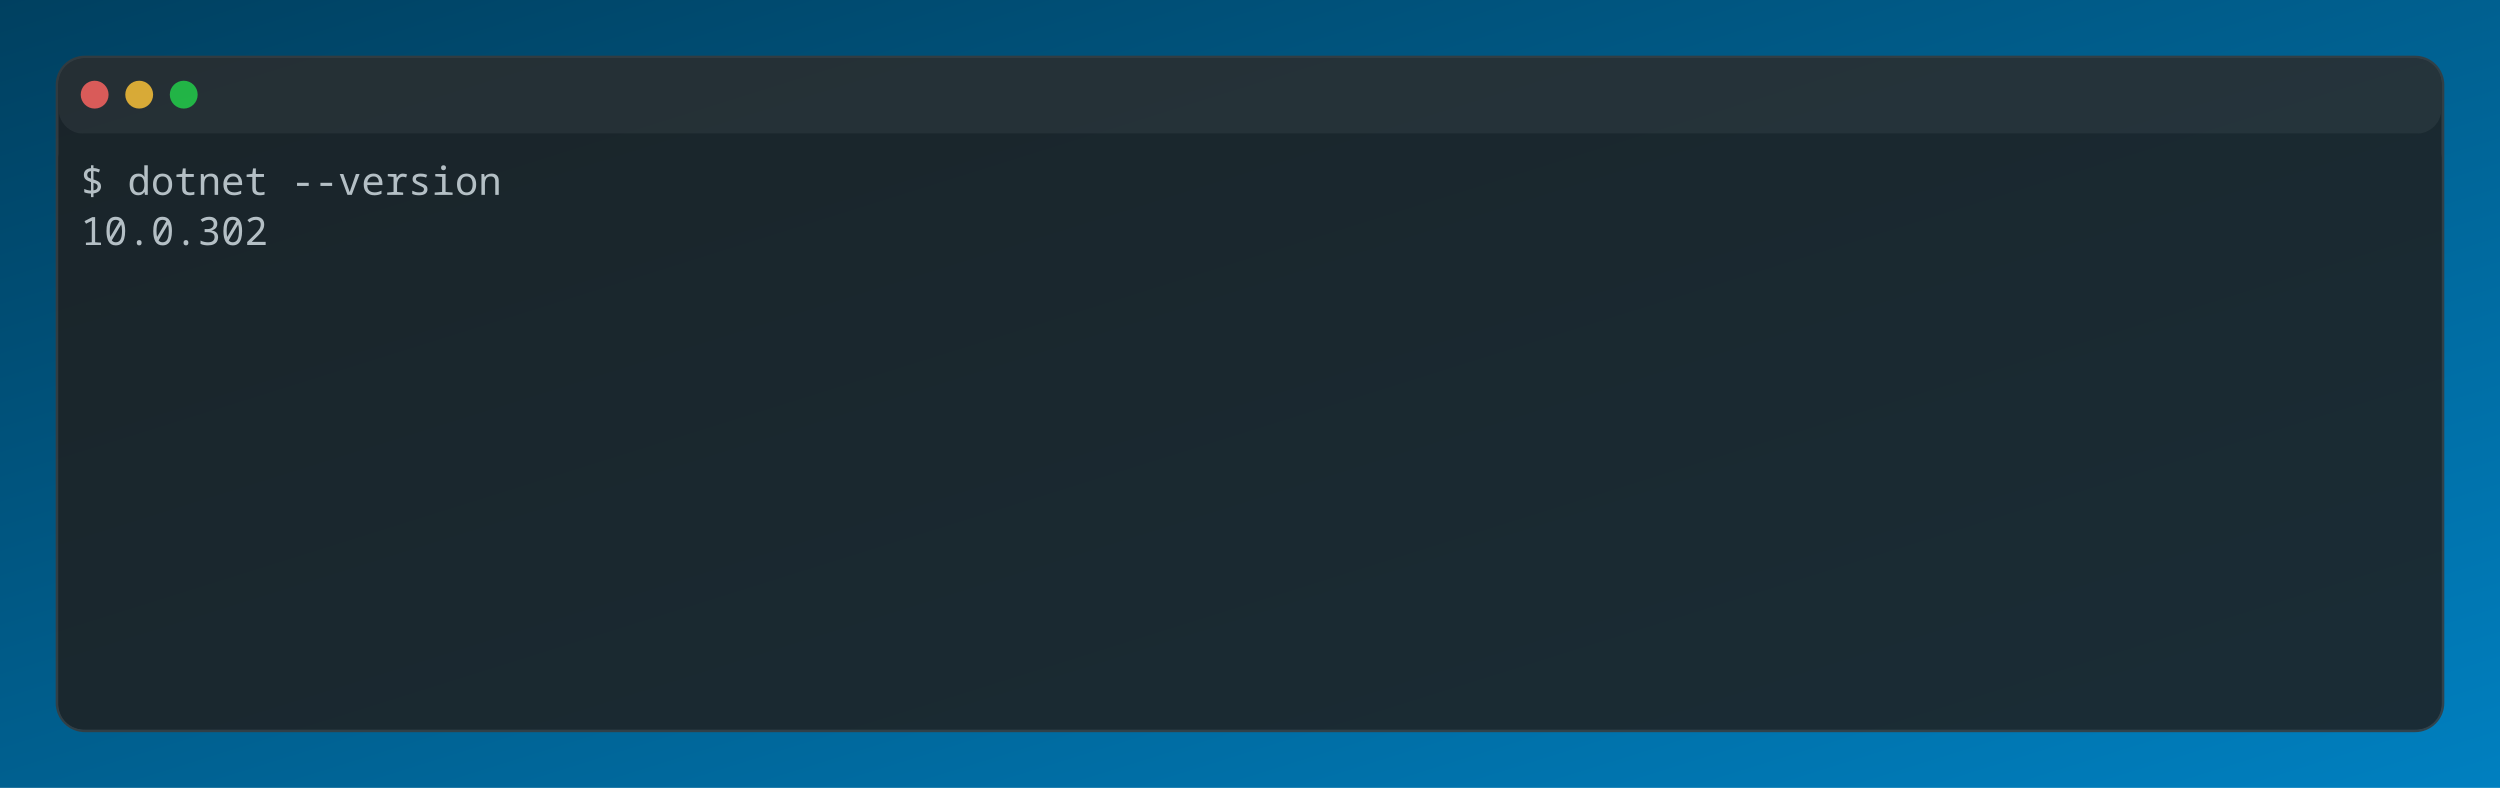
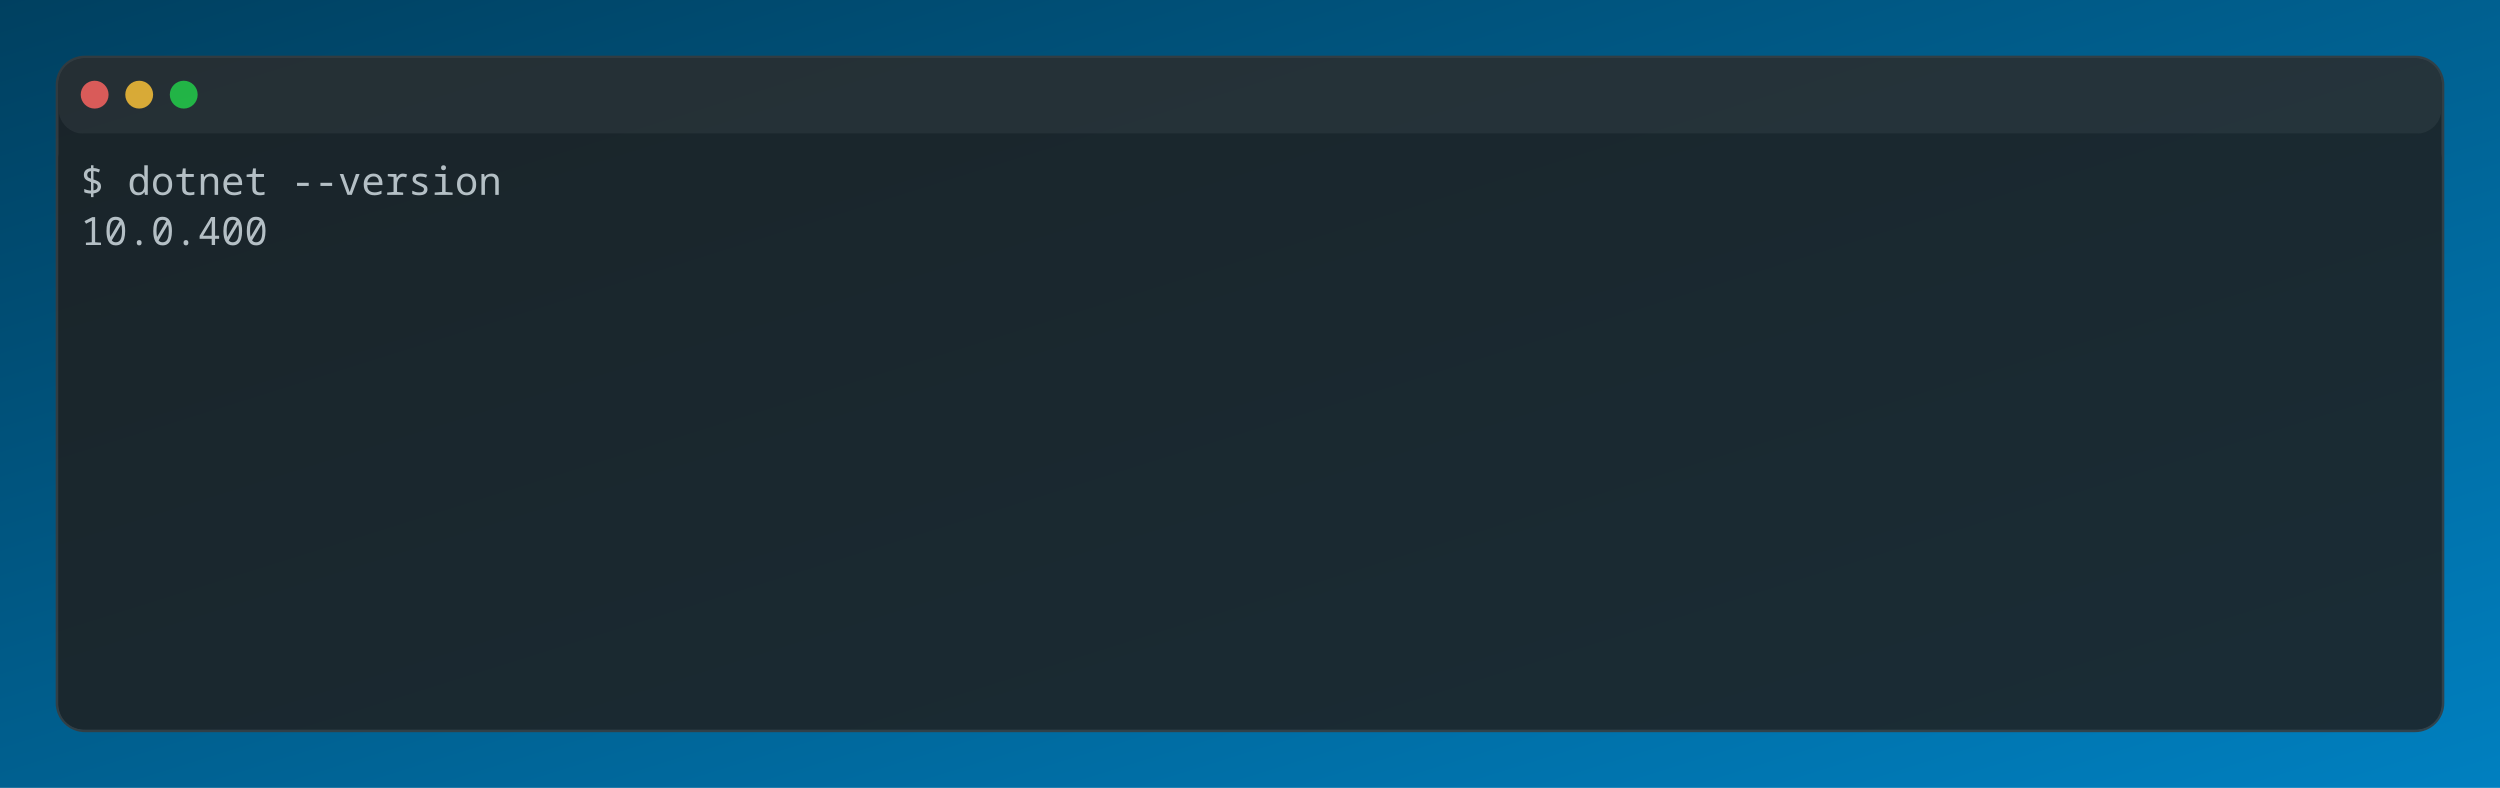
<svg xmlns="http://www.w3.org/2000/svg" width="898" height="283" viewBox="0 0 898 283" role="img" aria-label="console2svg output">
  <style>
.crt {
-   font-family: ui-monospace,"JetBrains Mono","Cascadia Mono","Segoe UI Mono","Noto Sans Mono","SFMono-Regular",Menlo,Consolas,monospace;
+   font-family: "JetBrains Mono","Cascadia Mono","Segoe UI Mono","Noto Sans Mono","SFMono-Regular",Menlo,Consolas,"DejaVu Sans Mono","Liberation Mono",monospace;
  font-size: 14px;
}
+ .blink { animation: blink 1s step-start infinite; }
+ @keyframes blink { 50% { visibility: hidden; } }
text {
  dominant-baseline: alphabetic;
}
.bg {
  shape-rendering: crispEdges;
}
</style>
  <defs>
    <linearGradient id="desktop-bg" x1="0%" y1="0%" x2="100%" y2="100%">
      <stop offset="0%" stop-color="#004060" />
      <stop offset="100%" stop-color="#0080c0" />
    </linearGradient>
  </defs>
  <rect width="898" height="283" fill="url(#desktop-bg)" />
  <g opacity="0.85">
    <rect x="20.5" y="20.5" rx="10" ry="10" width="857" height="242" fill="#1f1f1f" stroke="#3a3a3a" />
    <rect x="21" y="21" rx="9" ry="9" width="856" height="27" fill="#2c2c2c" />
    <circle cx="34" cy="34" r="5" fill="#ff5f57" />
    <circle cx="50" cy="34" r="5" fill="#febc2e" />
    <circle cx="66" cy="34" r="5" fill="#28c840" />
    <rect x="21" y="48" width="856" height="214" rx="9" ry="9" fill="#1e1e1e" />
    <rect x="29" y="56" width="840" height="18" fill="#1e1e1e" />
    <text class="crt" x="29" y="70" fill="#d4d4d4">$ dotnet --version</text>
    <g transform="translate(29 74)">
      <rect width="840" height="180" fill="#1e1e1e" />
-       <text class="crt" x="0" y="14" fill="#d4d4d4" textLength="67.2" lengthAdjust="spacing">10.0.302</text>
+       <text class="crt" x="0" y="14" fill="#d4d4d4" textLength="67.2" lengthAdjust="spacing">10.0.400</text>
    </g>
  </g>
</svg>
